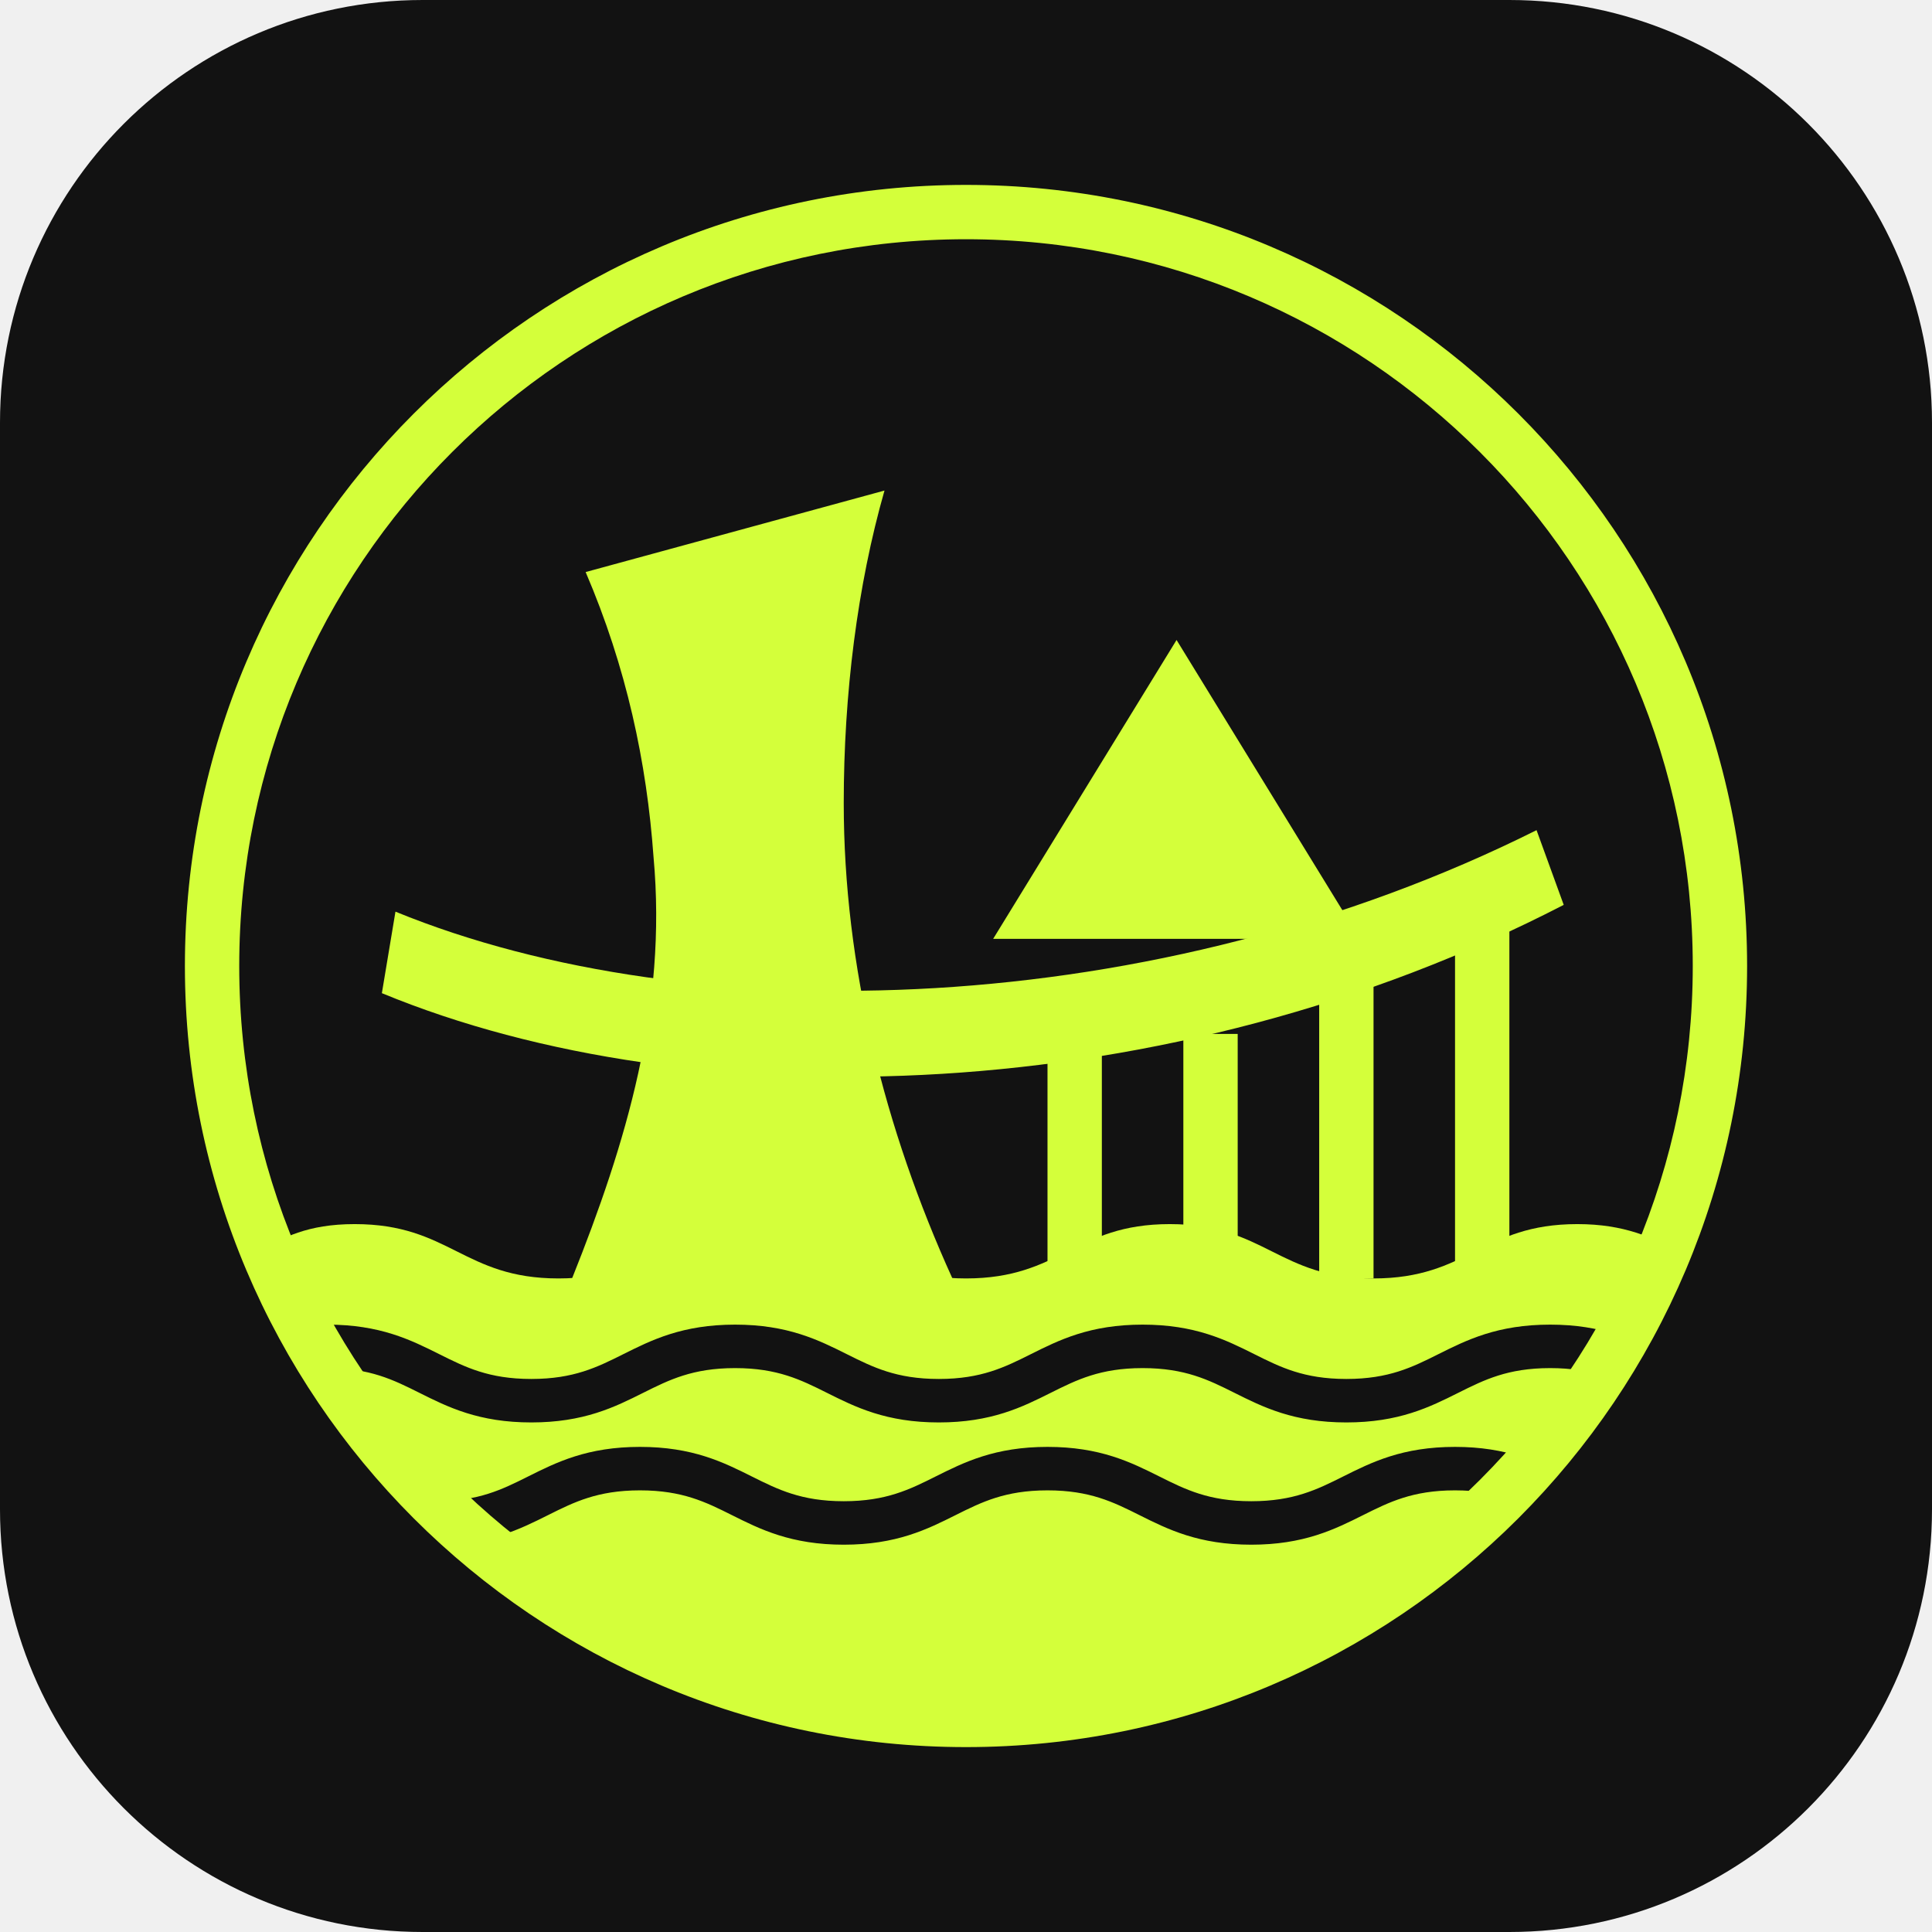
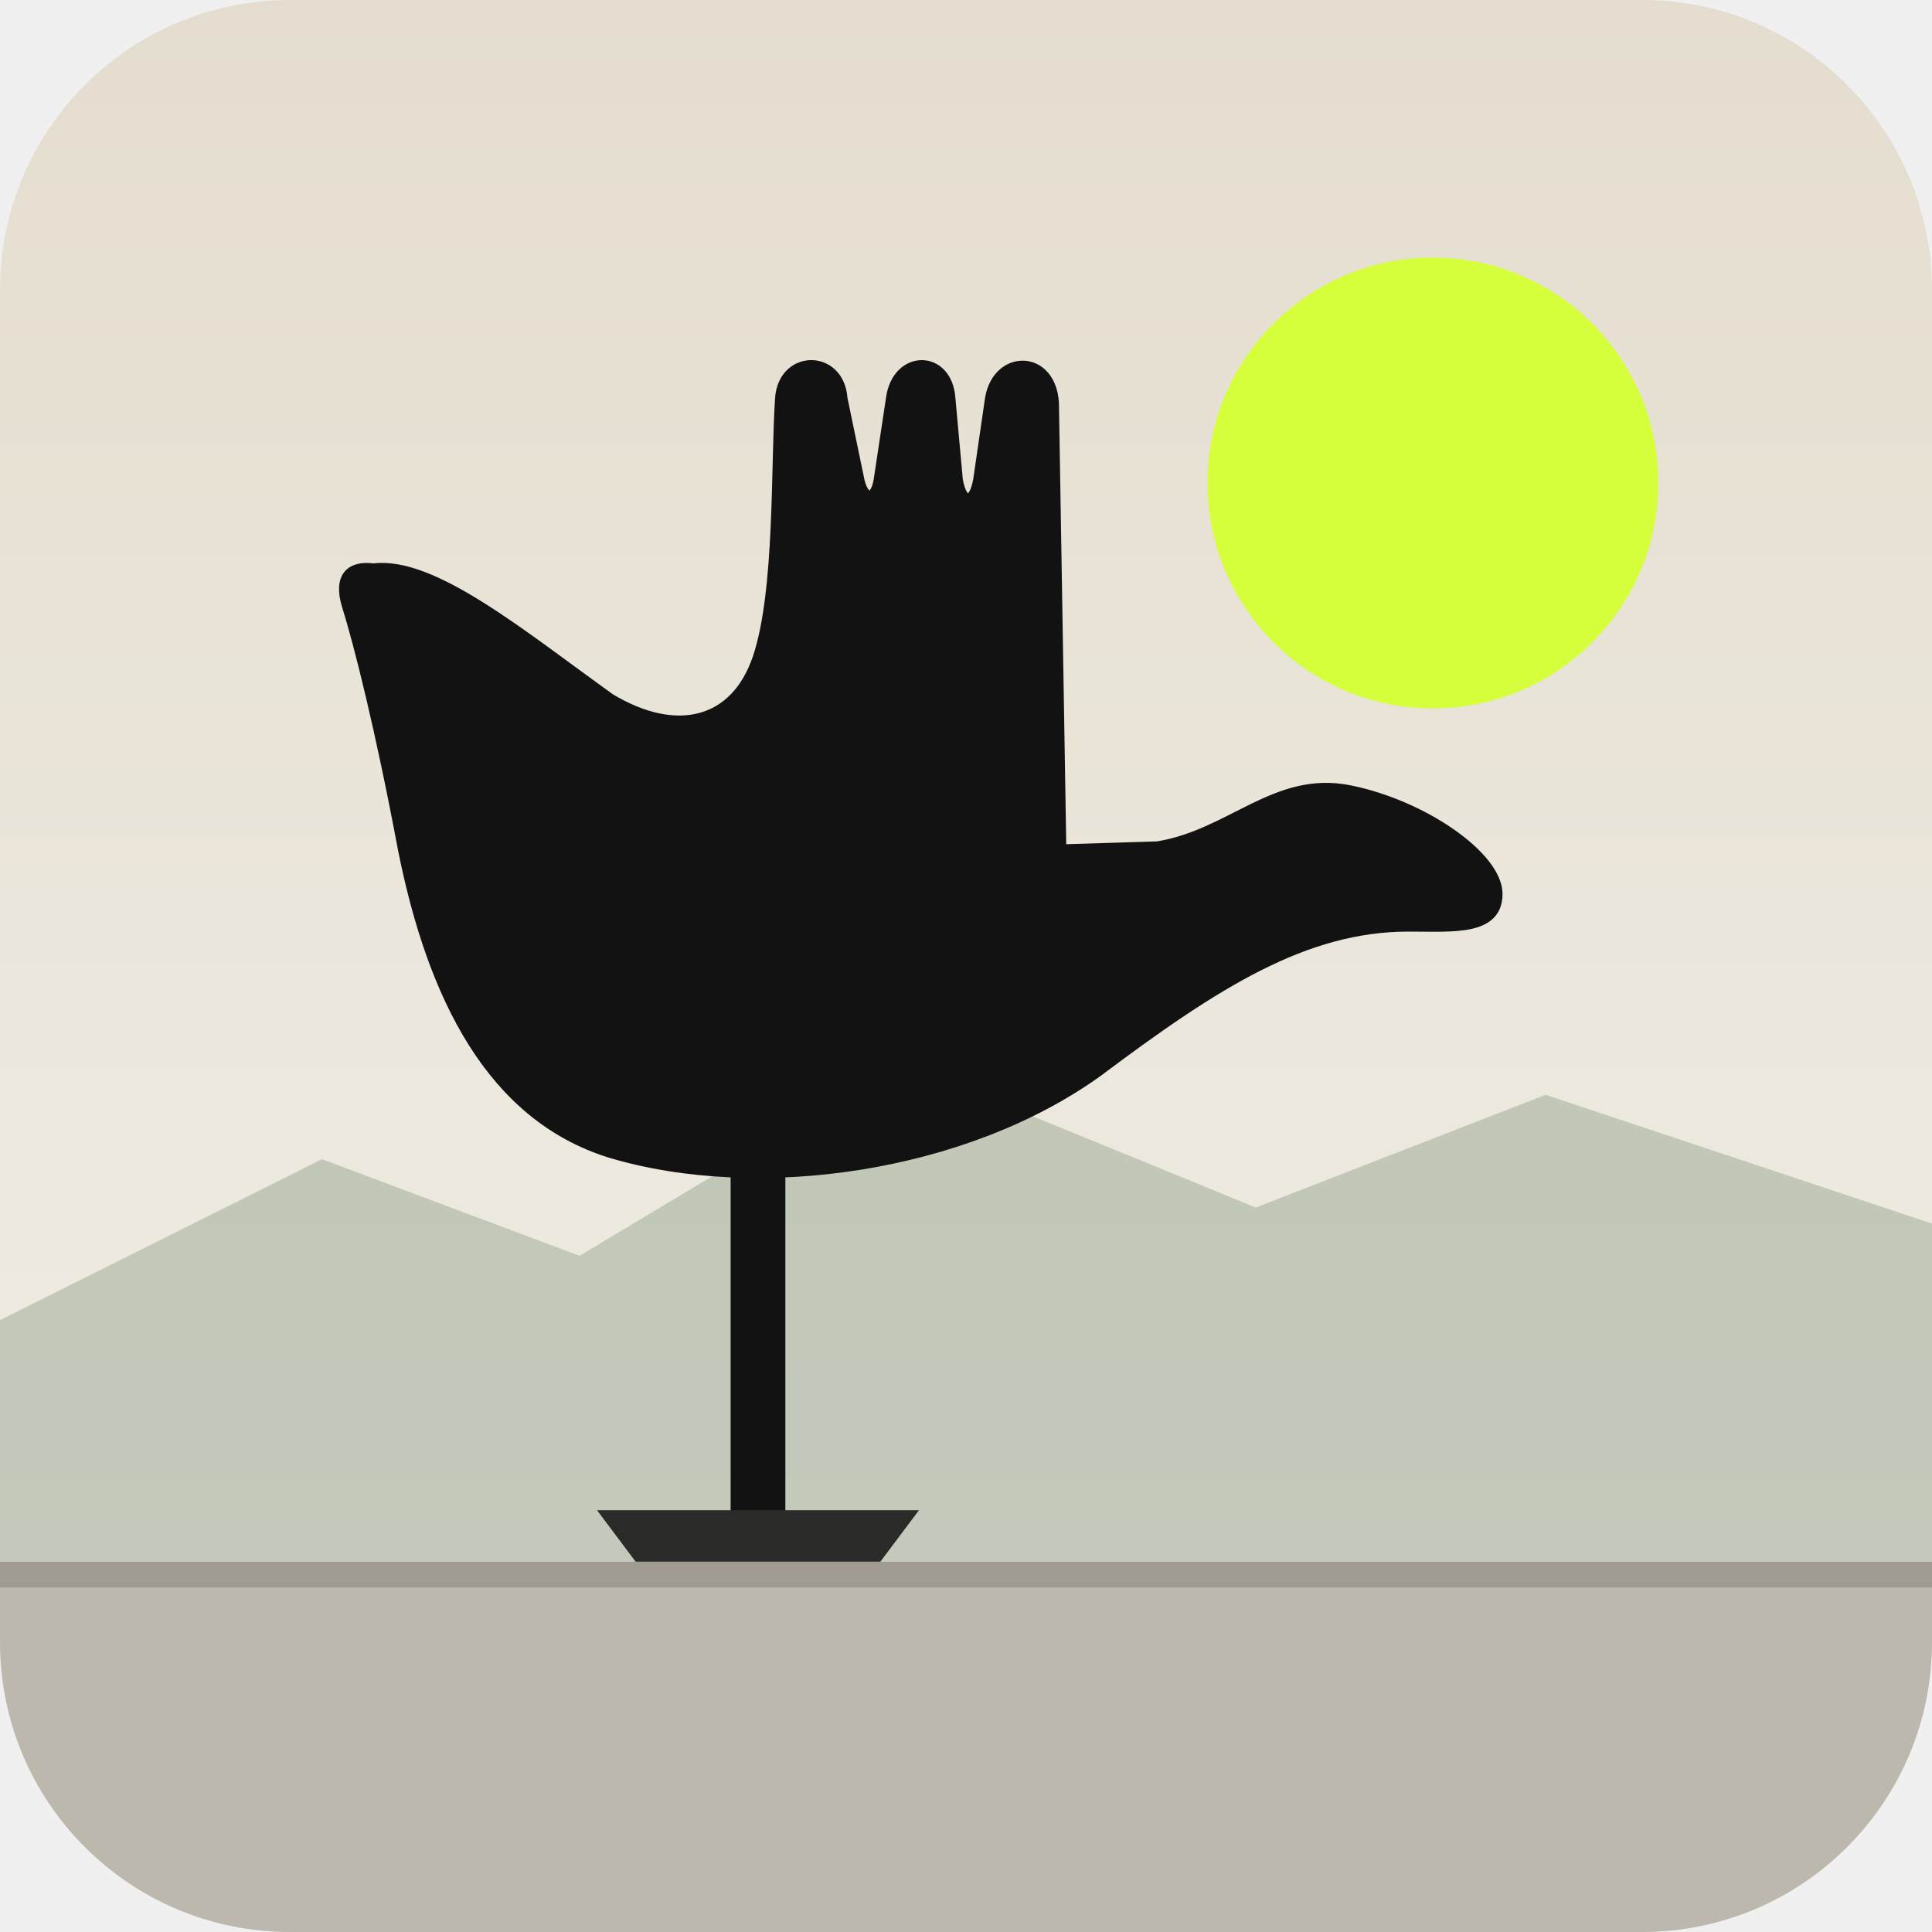
- <svg xmlns="http://www.w3.org/2000/svg" viewBox="0 0 64 64">
-   <rect width="64" height="64" rx="14" fill="#121212" />
-   <svg x="5" y="5" width="54" height="54" viewBox="0 0 120 120">
-     <g fill="#D4FF3A">
-       <defs>
-         <clipPath id="fav-disc">
-           <circle cx="60" cy="60" r="55.5" />
-         </clipPath>
-         <mask id="fav-waves" maskUnits="userSpaceOnUse" x="0" y="0" width="120" height="120">
-           <rect width="120" height="120" fill="#fff" />
-           <g fill="none" stroke="#000" stroke-width="3.2" stroke-linecap="round">
-             <path d="M-2 92c8 0 8-4 15-4s8 4 15 4 8-4 15-4 8 4 15 4 8-4 15-4 8 4 15 4 8-4 15-4 8 4 15 4" />
-             <path d="M-9 101c8 0 8-4 15-4s8 4 15 4 8-4 15-4 8 4 15 4 8-4 15-4 8 4 15 4 8-4 15-4 8 4 15 4" />
-           </g>
-         </mask>
-       </defs>
-       <g clip-path="url(#fav-disc)" mask="url(#fav-waves)">
-         <path d="M0 83c8 0 8-4 15-4s8 4 15 4 8-4 15-4 8 4 15 4 8-4 15-4 8 4 15 4 8-4 15-4 8 4 15 4v40H0z" />
-       </g>
-       <path d="M31 83c4-10 7-20 6-31-.5-7-2-14-5-21l22-6c-2 7-3 15-3 23 0 12 3 24 8 35z" />
-       <path d="M62 58 75.5 36 89 58z" />
-       <path d="M18 56c22 9 56 8 84-6l2 5.5c-29 15-64 16-87 6.5z" />
-       <path d="M66 66.5h4v16.5h-4zM76 65h4v18h-4zM86 61.5h4v21.5h-4zM96 56.5h4v26.5h-4z" />
-       <path fill-rule="evenodd" d="M60 2.5a57.5 57.5 0 1 0 0 115a57.5 57.5 0 1 0 0-115zm0 4a53.5 53.5 0 1 1 0 107a53.5 53.5 0 1 1 0-107z" />
-     </g>
-   </svg>
+ <svg xmlns="http://www.w3.org/2000/svg" viewBox="0 0 120 120" role="img" aria-label="Chandigarhcitylyf">
+   <defs>
+     <linearGradient id="fv-sky" x1="0" y1="0" x2="0" y2="1">
+       <stop offset="0" stop-color="#E4DDCF" />
+       <stop offset="1" stop-color="#F3F0E8" />
+     </linearGradient>
+     <clipPath id="fv-clip">
+       <rect width="120" height="120" rx="18" />
+     </clipPath>
+   </defs>
+   <g clip-path="url(#fv-clip)">
+     <rect width="120" height="120" fill="url(#fv-sky)" />
+     <circle cx="89" cy="30" r="14" fill="#D4FF3A" />
+     <path d="M0 82 L20 72 L36 78 L56 66 L78 75 L96 68 L120 76 L120 97 L0 97Z" fill="#8FA08A" opacity="0.45" />
+     <rect y="97" width="120" height="23" fill="#BDB8AD" />
+     <rect y="97" width="120" height="1.6" fill="#8C877D" opacity="0.6" />
+     <rect x="45.38" y="69.79" width="3.4" height="24.21" fill="#121212" />
+     <path d="M37.08 93.8H57.08L54.68 97H39.48Z" fill="#2A2A28" />
+     <path transform="translate(16.776 17.867) scale(0.09184)" d="M70 190C110 185 170 235 230 278C275 305 315 295 330 250C345 205 342 120 345 75C347 45 385 45 387 75L398 128C401 145 410 145 412 128L420 75C424 45 458 45 460 75L465 130C468 147 476 147 479 130L487 75C492 45 528 45 530 78L535 380L600 378C650 370 680 330 730 340C780 350 830 385 830 410C830 435 800 432 770 432C700 432 640 470 560 530C470 595 330 615 230 585C150 560 110 480 90 380C75 300 60 240 52 215C46 195 55 188 70 190Z" fill="#121212" stroke="#121212" stroke-width="7" stroke-linejoin="round" />
+   </g>
</svg>
